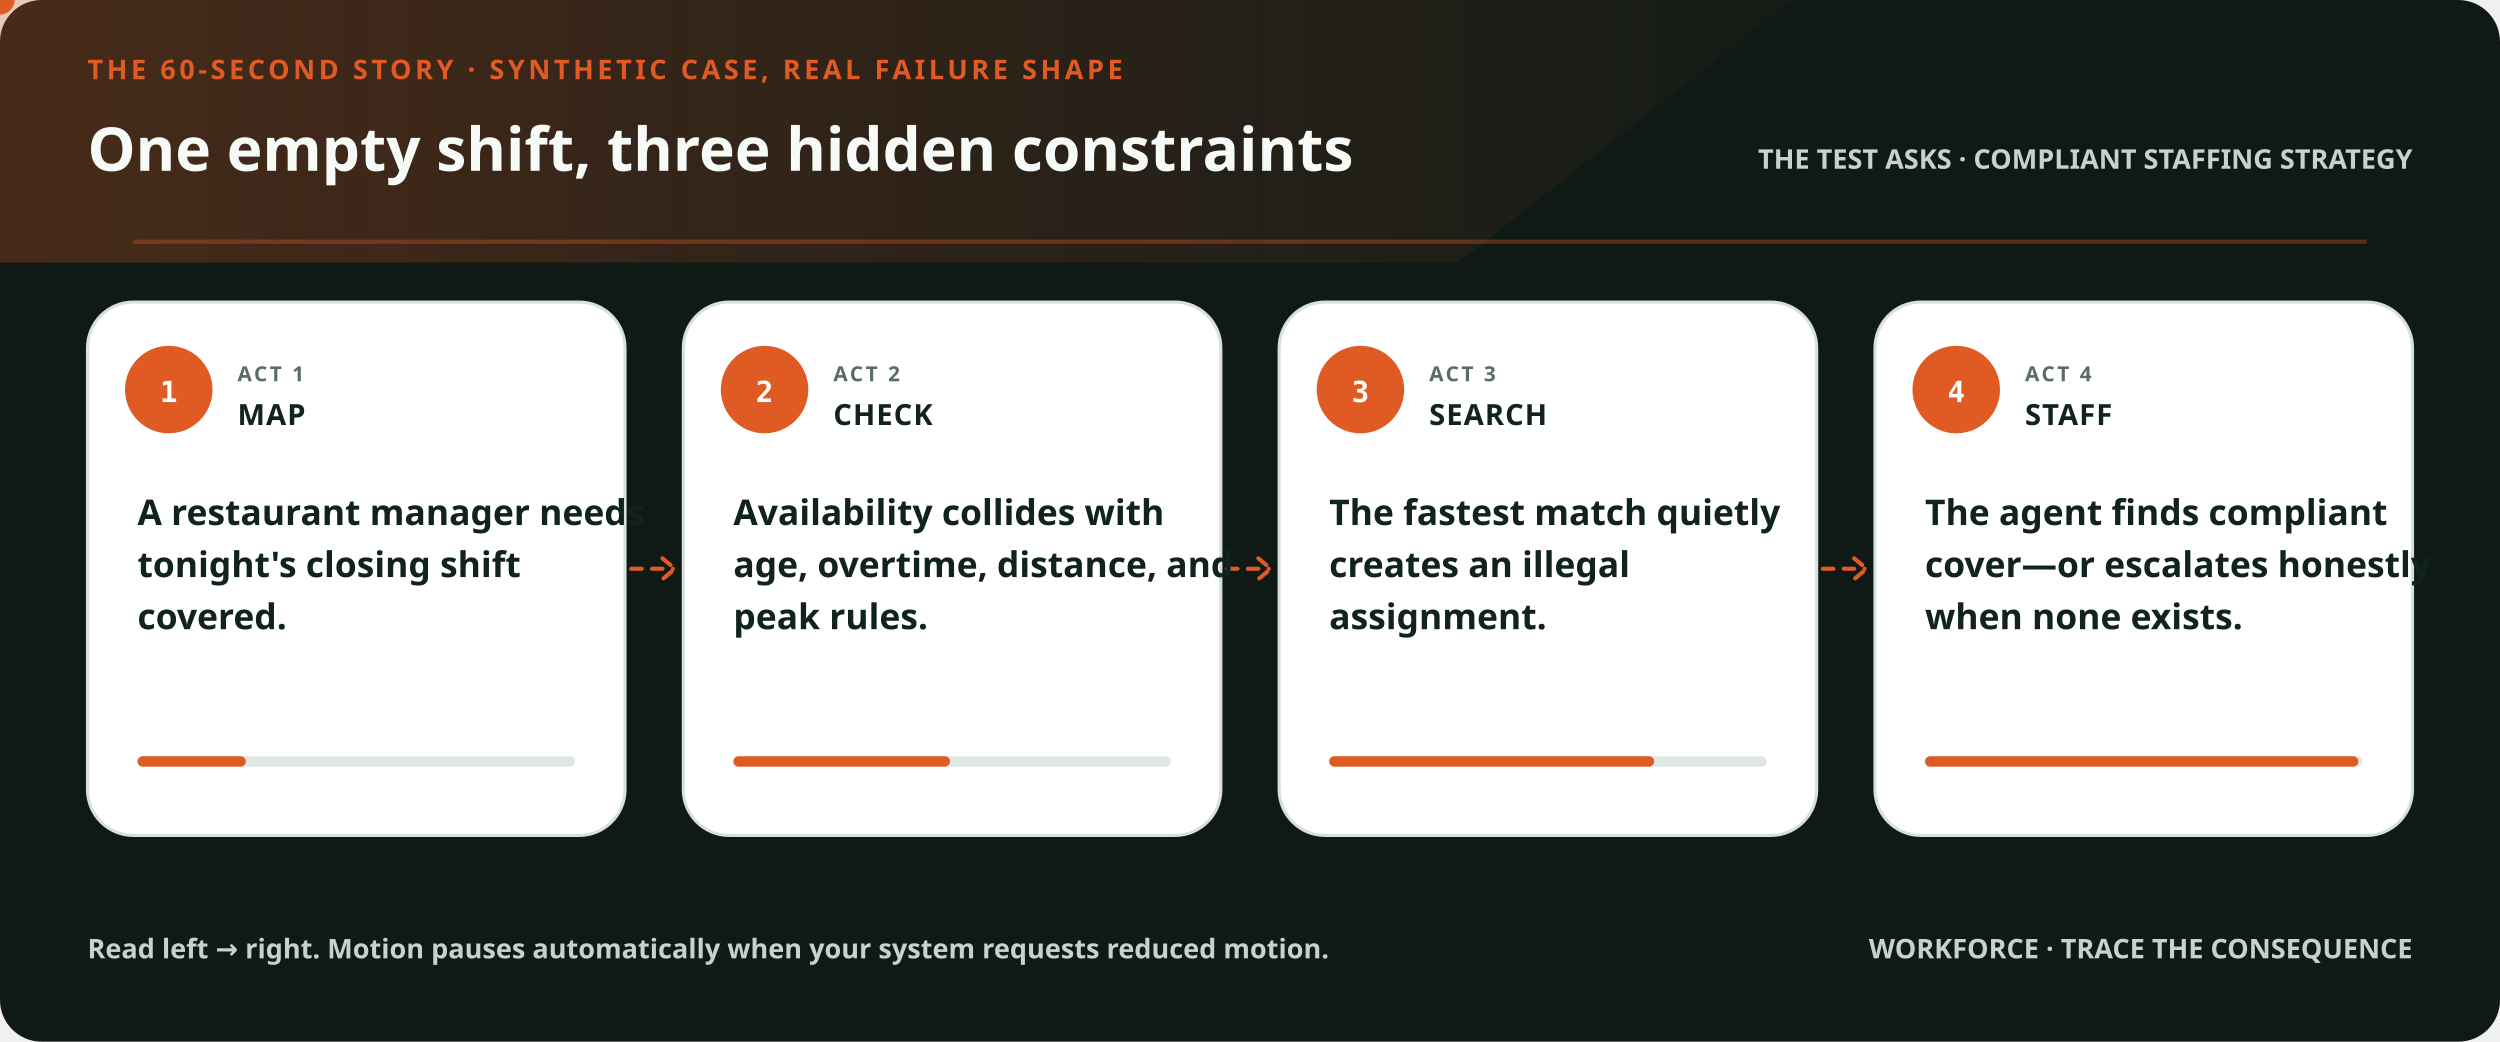
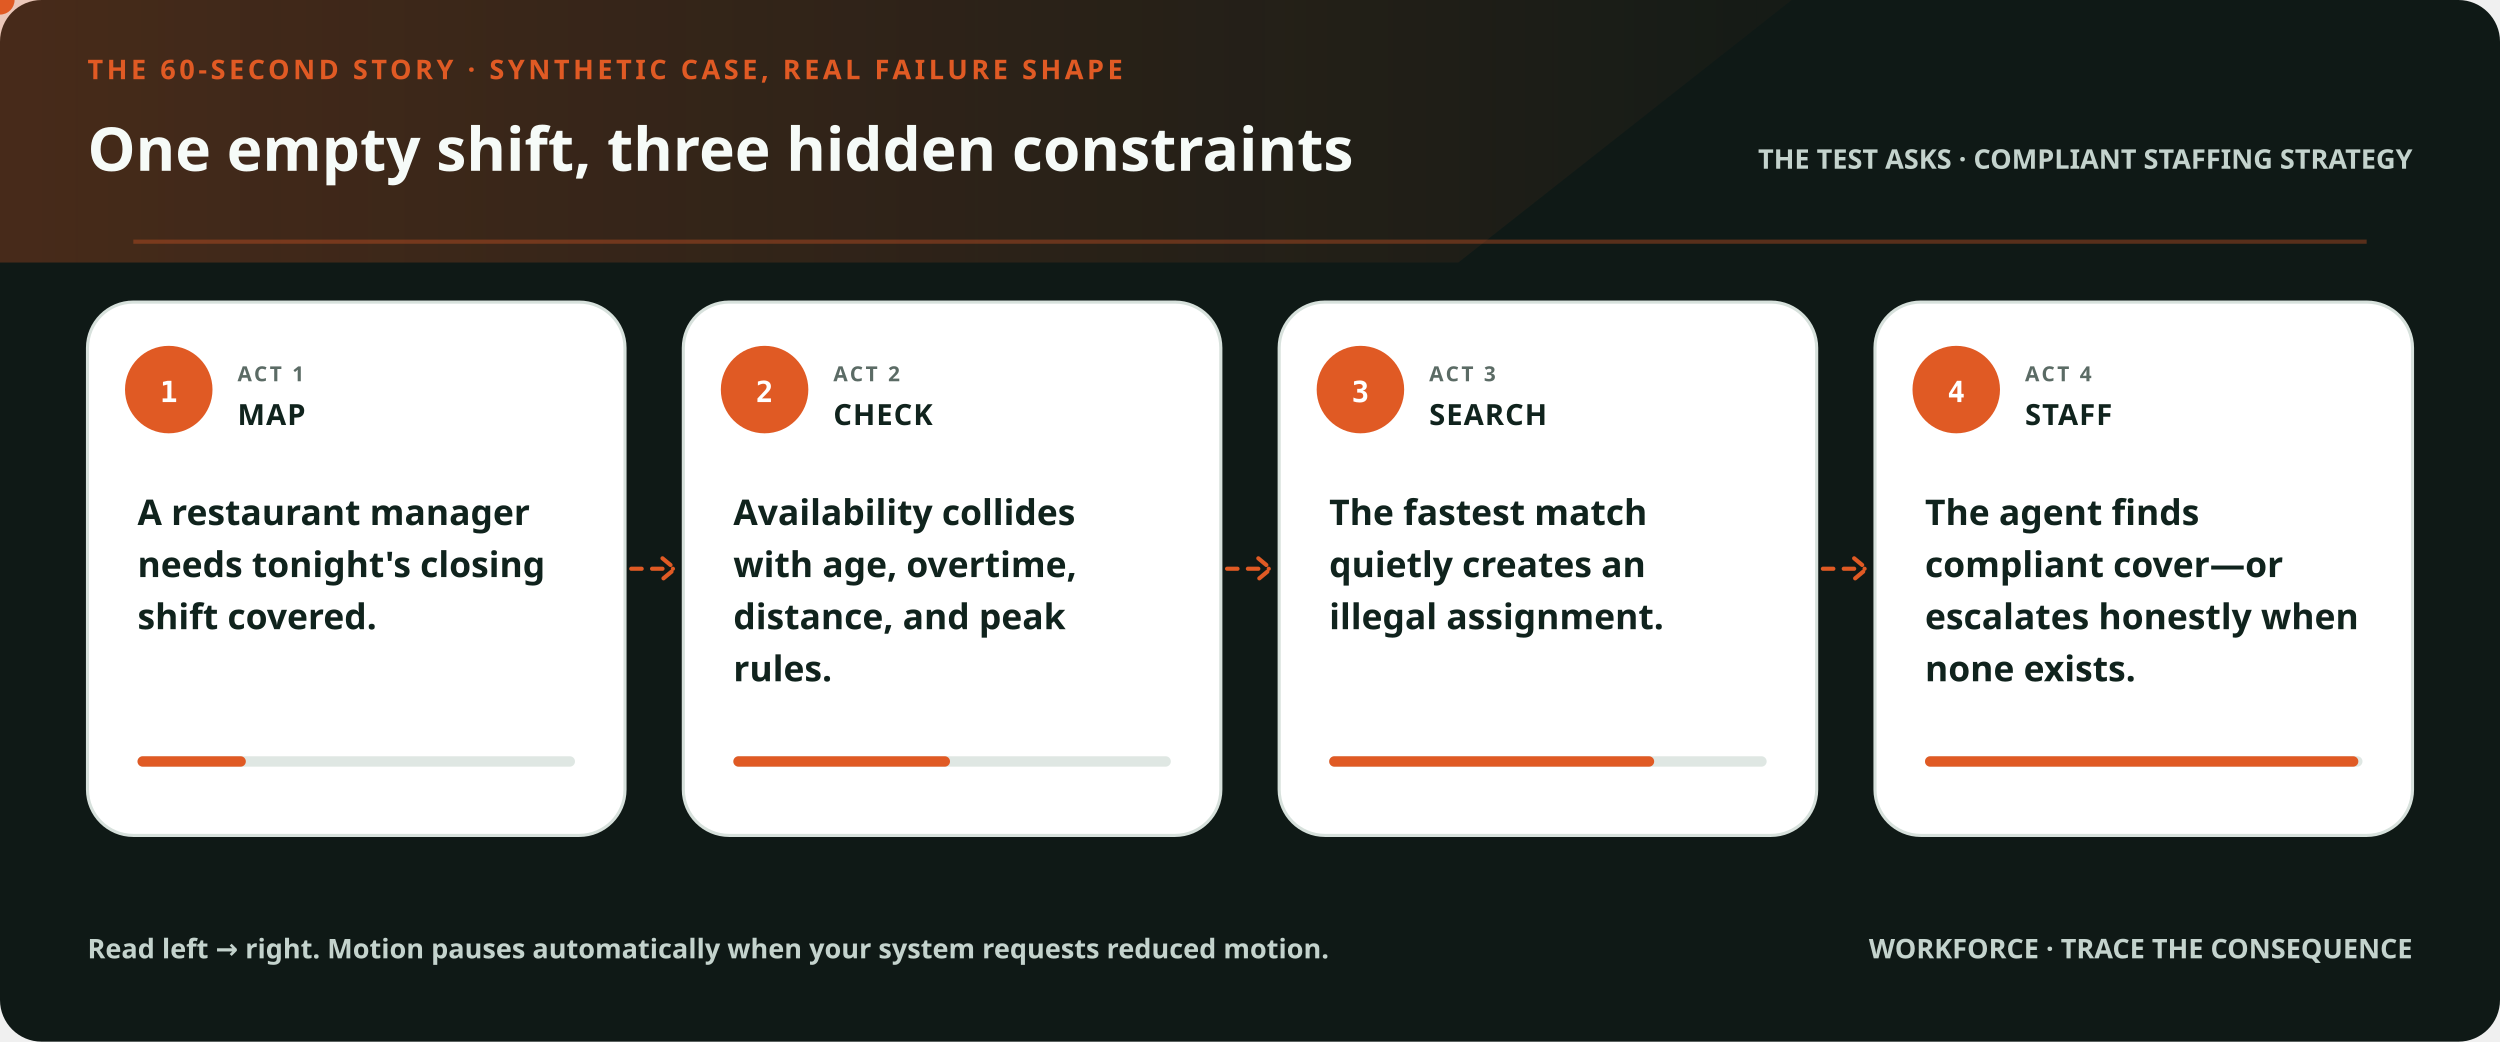
<svg xmlns="http://www.w3.org/2000/svg" viewBox="0 0 1200 500" width="1200" height="500" role="img" aria-labelledby="title desc">
  <style>
    :root { color-scheme:light dark; }
    .surface { fill:#0f1916; } .card { fill:#fff;stroke:#d7e1dc;stroke-width:1.5; }
    .ink { fill:#10231d; } .muted { fill:#5b6b65; } .rail { fill:#dfe7e3; }
    .kicker { font:750 13px system-ui,sans-serif;letter-spacing:1.7px; }
    .title { font:760 29px system-ui,sans-serif;fill:#f6fbf8; } .act { font:750 10px system-ui,sans-serif;letter-spacing:1.2px; }
    .act-number { font:800 14px ui-monospace,SFMono-Regular,monospace;fill:white; }
    .verb { font:780 14px system-ui,sans-serif;letter-spacing:.5px; } .beat { font:620 17px system-ui,sans-serif; }
    .metric { font:650 13px system-ui,sans-serif;fill:#c4d3cd; }
    .connector { fill:none;stroke:#e05a24;stroke-width:2;stroke-linecap:round;stroke-linejoin:round;stroke-dasharray:5 5;animation:flow 2s linear infinite; }
    .runner { animation:glow 1.2s ease-in-out infinite alternate; }
    @keyframes flow { to { stroke-dashoffset:-20; } }
    @keyframes glow { to { opacity:.35; } }
    @media (prefers-color-scheme:dark) {
      .surface { fill:#0b1210; } .card { fill:#17231f;stroke:#354840; }
      .ink { fill:#f4faf7; } .muted { fill:#aec0b8; } .rail { fill:#30423b; }
    }
    @media (prefers-reduced-motion:reduce) { .connector { animation:none; } .runner { display:none; } }
  </style>
  <defs>
    <linearGradient id="wash" x1="0" x2="1">
      <stop stop-color="#e05a24" stop-opacity=".27" />
      <stop offset="1" stop-color="#e05a24" stop-opacity=".03" />
    </linearGradient>
  </defs>
  <rect width="1200" height="500" rx="20" class="surface" />
  <path d="M0 0H860L700 126H0Z" fill="url(#wash)" />
  <text x="42" y="38" class="kicker" fill="#e05a24">THE 60-SECOND STORY · SYNTHETIC CASE, REAL FAILURE SHAPE</text>
  <text x="42" y="82" class="title">One empty shift, three hidden constraints</text>
  <text x="1158" y="81" text-anchor="end" class="metric">THE TEST ASKS · COMPLIANT STAFFING STRATEGY</text>
  <path d="M64 116H1136" stroke="#e05a24" stroke-width="2" opacity=".35" />
  <circle class="runner" r="7" fill="#e05a24">
    <animateMotion dur="12s" repeatCount="indefinite" path="M64 116H1136" />
  </circle>
  <path d="M303 273H323" class="connector" />
  <path d="M318 268L324 273L318 278" class="connector" />
  <path d="M589 273H609" class="connector" />
  <path d="M604 268L610 273L604 278" class="connector" />
  <path d="M875 273H895" class="connector" />
  <path d="M890 268L896 273L890 278" class="connector" />
  <g transform="translate(42 145)">
    <rect width="258" height="256" rx="22" class="card" />
    <circle cx="39" cy="42" r="21" fill="#e05a24" />
    <text x="39" y="48" text-anchor="middle" class="act-number">1</text>
    <text x="72" y="38" class="act muted">ACT 1</text>
    <text x="72" y="59" class="verb ink">MAP</text>
    <text x="24" y="107" class="beat ink">
-       <tspan x="24" dy="0">A restaurant manager needs</tspan>
-       <tspan x="24" dy="25">tonight's closing shift</tspan>
-       <tspan x="24" dy="25">covered.</tspan>
+       <tspan x="24" dy="0">A restaurant manager</tspan>
+       <tspan x="24" dy="25">needs tonight's closing</tspan>
+       <tspan x="24" dy="25">shift covered.</tspan>
    </text>
    <rect x="24" y="218" width="210" height="5" rx="2.5" class="rail" />
    <rect x="24" y="218" width="52" height="5" rx="2.5" fill="#e05a24" />
  </g>
  <g transform="translate(328 145)">
    <rect width="258" height="256" rx="22" class="card" />
    <circle cx="39" cy="42" r="21" fill="#e05a24" />
    <text x="39" y="48" text-anchor="middle" class="act-number">2</text>
    <text x="72" y="38" class="act muted">ACT 2</text>
    <text x="72" y="59" class="verb ink">CHECK</text>
    <text x="24" y="107" class="beat ink">
-       <tspan x="24" dy="0">Availability collides with</tspan>
-       <tspan x="24" dy="25">age, overtime, distance, and</tspan>
-       <tspan x="24" dy="25">peak rules.</tspan>
+       <tspan x="24" dy="0">Availability collides</tspan>
+       <tspan x="24" dy="25">with age, overtime,</tspan>
+       <tspan x="24" dy="25">distance, and peak</tspan>
+       <tspan x="24" dy="25">rules.</tspan>
    </text>
    <rect x="24" y="218" width="210" height="5" rx="2.5" class="rail" />
    <rect x="24" y="218" width="104" height="5" rx="2.5" fill="#e05a24" />
  </g>
  <g transform="translate(614 145)">
    <rect width="258" height="256" rx="22" class="card" />
    <circle cx="39" cy="42" r="21" fill="#e05a24" />
    <text x="39" y="48" text-anchor="middle" class="act-number">3</text>
    <text x="72" y="38" class="act muted">ACT 3</text>
    <text x="72" y="59" class="verb ink">SEARCH</text>
    <text x="24" y="107" class="beat ink">
-       <tspan x="24" dy="0">The fastest match quietly</tspan>
-       <tspan x="24" dy="25">creates an illegal</tspan>
-       <tspan x="24" dy="25">assignment.</tspan>
+       <tspan x="24" dy="0">The fastest match</tspan>
+       <tspan x="24" dy="25">quietly creates an</tspan>
+       <tspan x="24" dy="25">illegal assignment.</tspan>
    </text>
    <rect x="24" y="218" width="210" height="5" rx="2.5" class="rail" />
    <rect x="24" y="218" width="156" height="5" rx="2.5" fill="#e05a24" />
  </g>
  <g transform="translate(900 145)">
    <rect width="258" height="256" rx="22" class="card" />
    <circle cx="39" cy="42" r="21" fill="#e05a24" />
    <text x="39" y="48" text-anchor="middle" class="act-number">4</text>
    <text x="72" y="38" class="act muted">ACT 4</text>
    <text x="72" y="59" class="verb ink">STAFF</text>
    <text x="24" y="107" class="beat ink">
-       <tspan x="24" dy="0">The agent finds compliant</tspan>
-       <tspan x="24" dy="25">cover—or escalates honestly</tspan>
-       <tspan x="24" dy="25">when none exists.</tspan>
+       <tspan x="24" dy="0">The agent finds</tspan>
+       <tspan x="24" dy="25">compliant cover—or</tspan>
+       <tspan x="24" dy="25">escalates honestly when</tspan>
+       <tspan x="24" dy="25">none exists.</tspan>
    </text>
    <rect x="24" y="218" width="210" height="5" rx="2.5" class="rail" />
    <rect x="24" y="218" width="208" height="5" rx="2.5" fill="#e05a24" />
  </g>
  <text x="42" y="460" class="metric">Read left → right. Motion pauses automatically when your system requests reduced motion.</text>
  <text x="1158" y="460" text-anchor="end" class="metric">WORKFORCE · TRACE THE CONSEQUENCE</text>
</svg>
